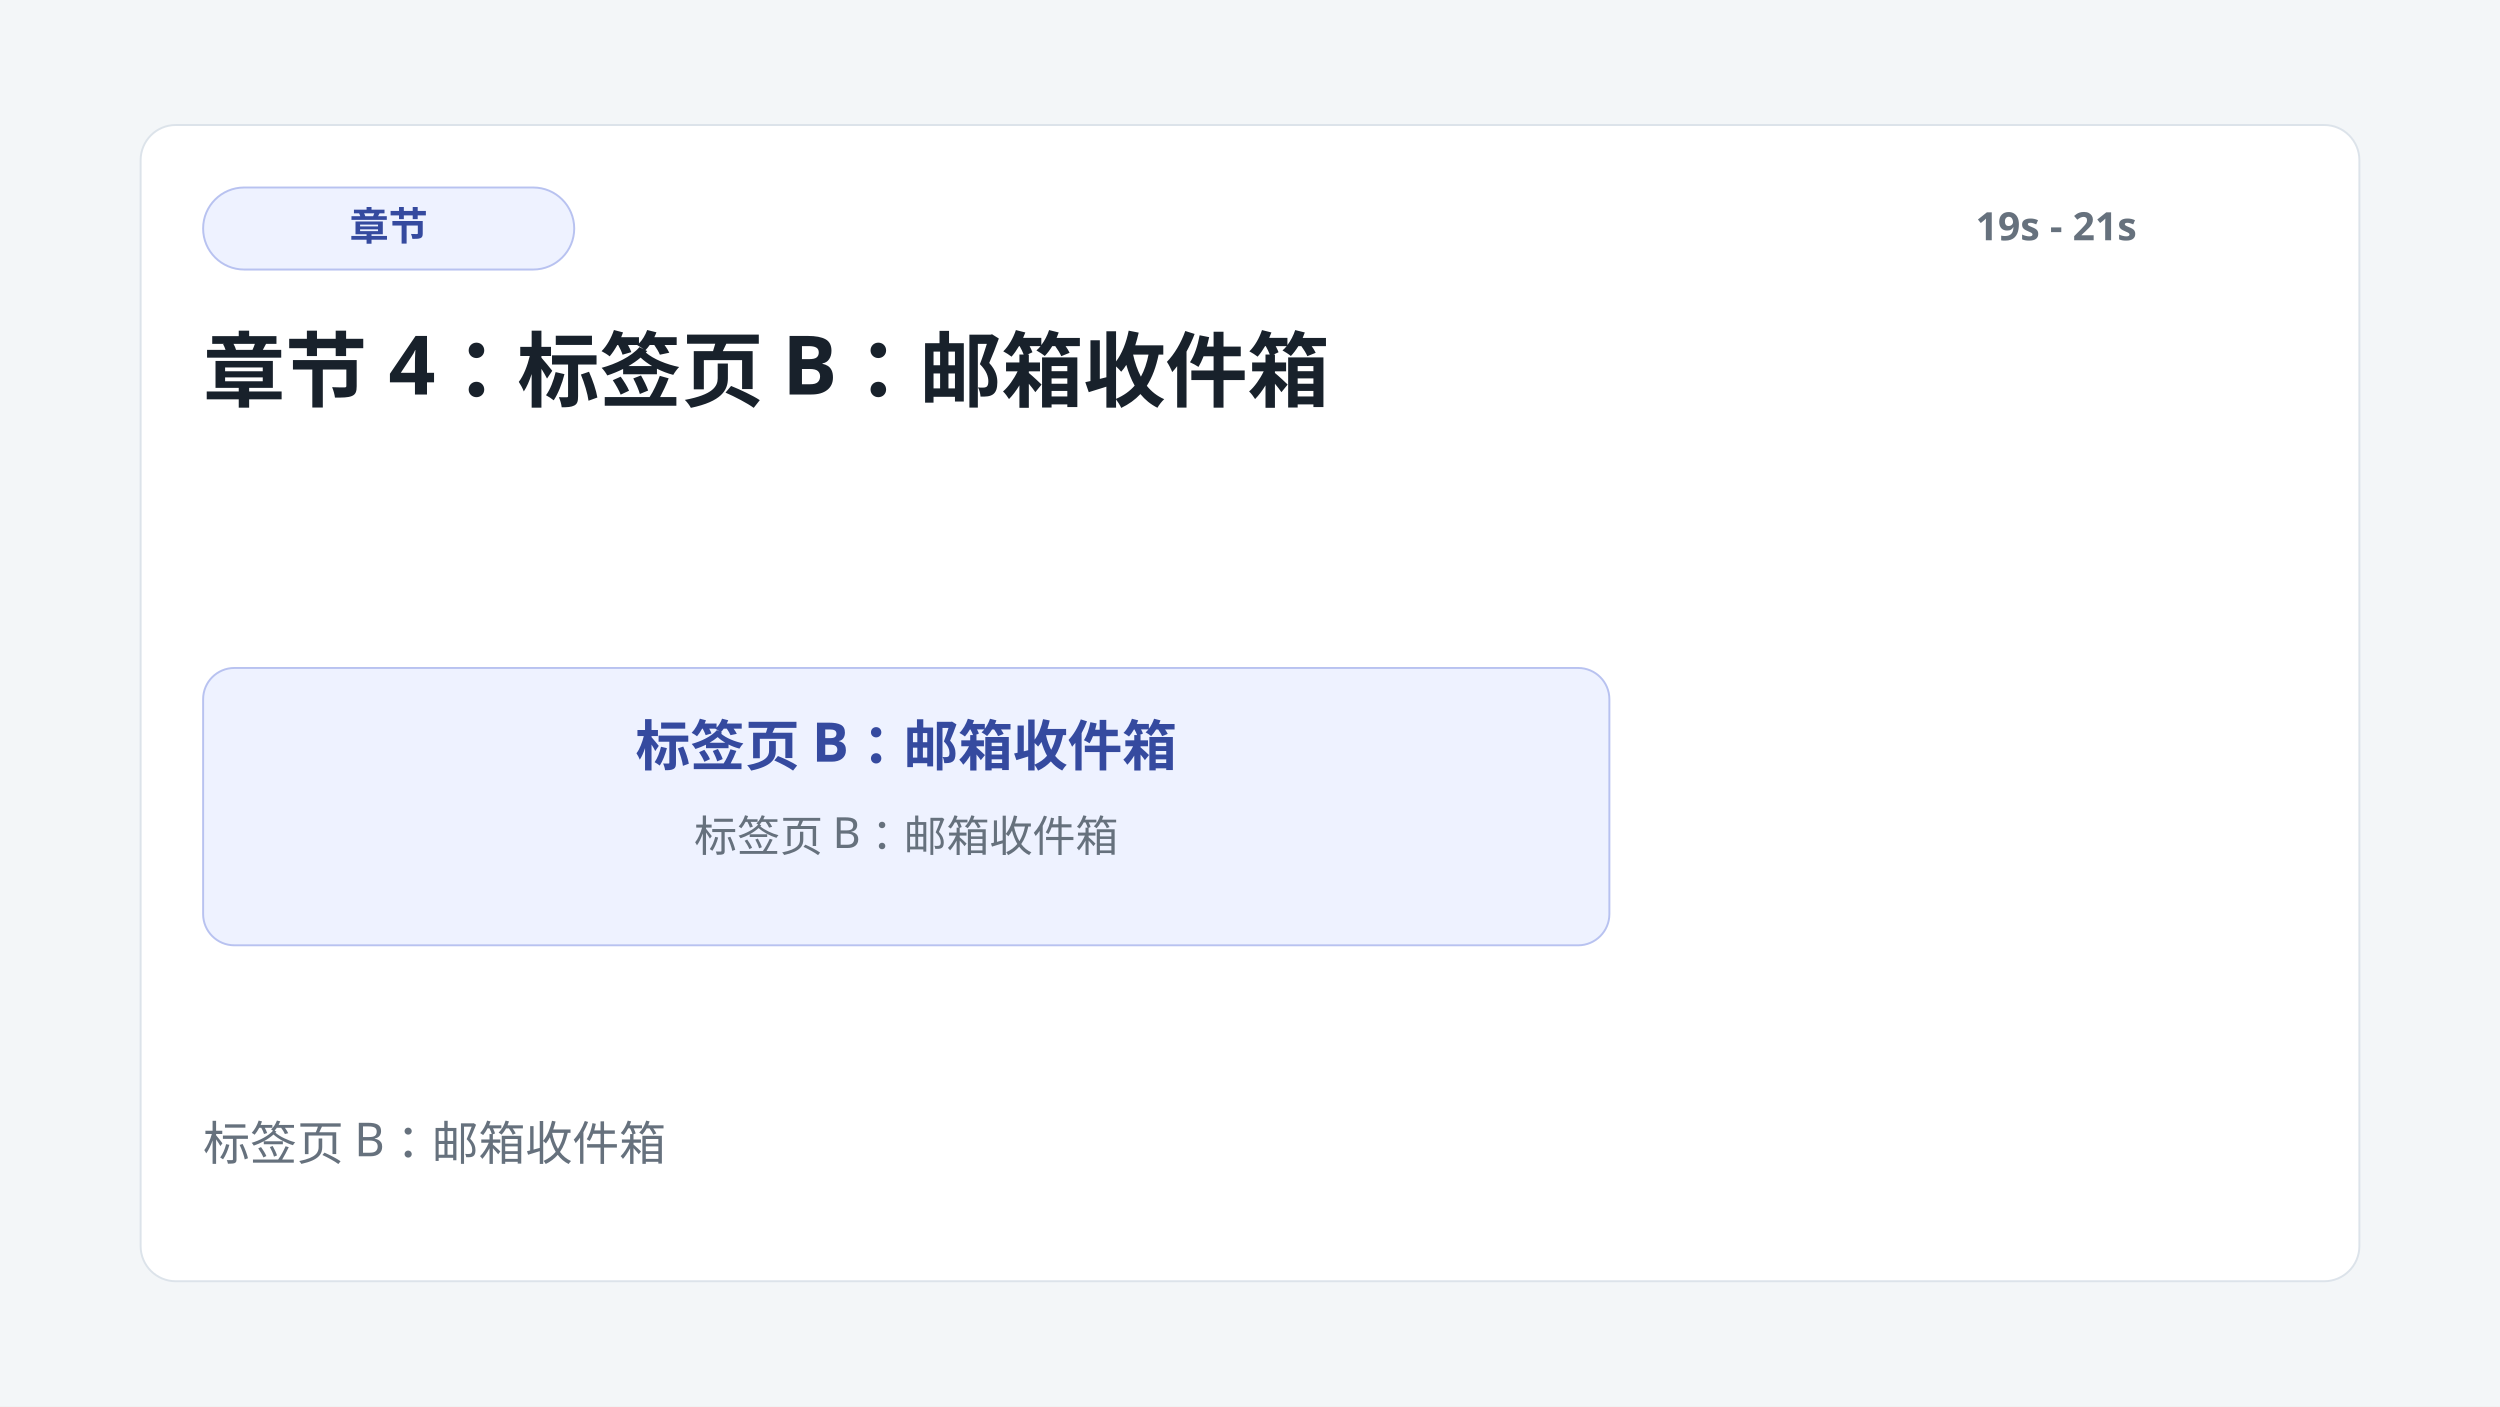
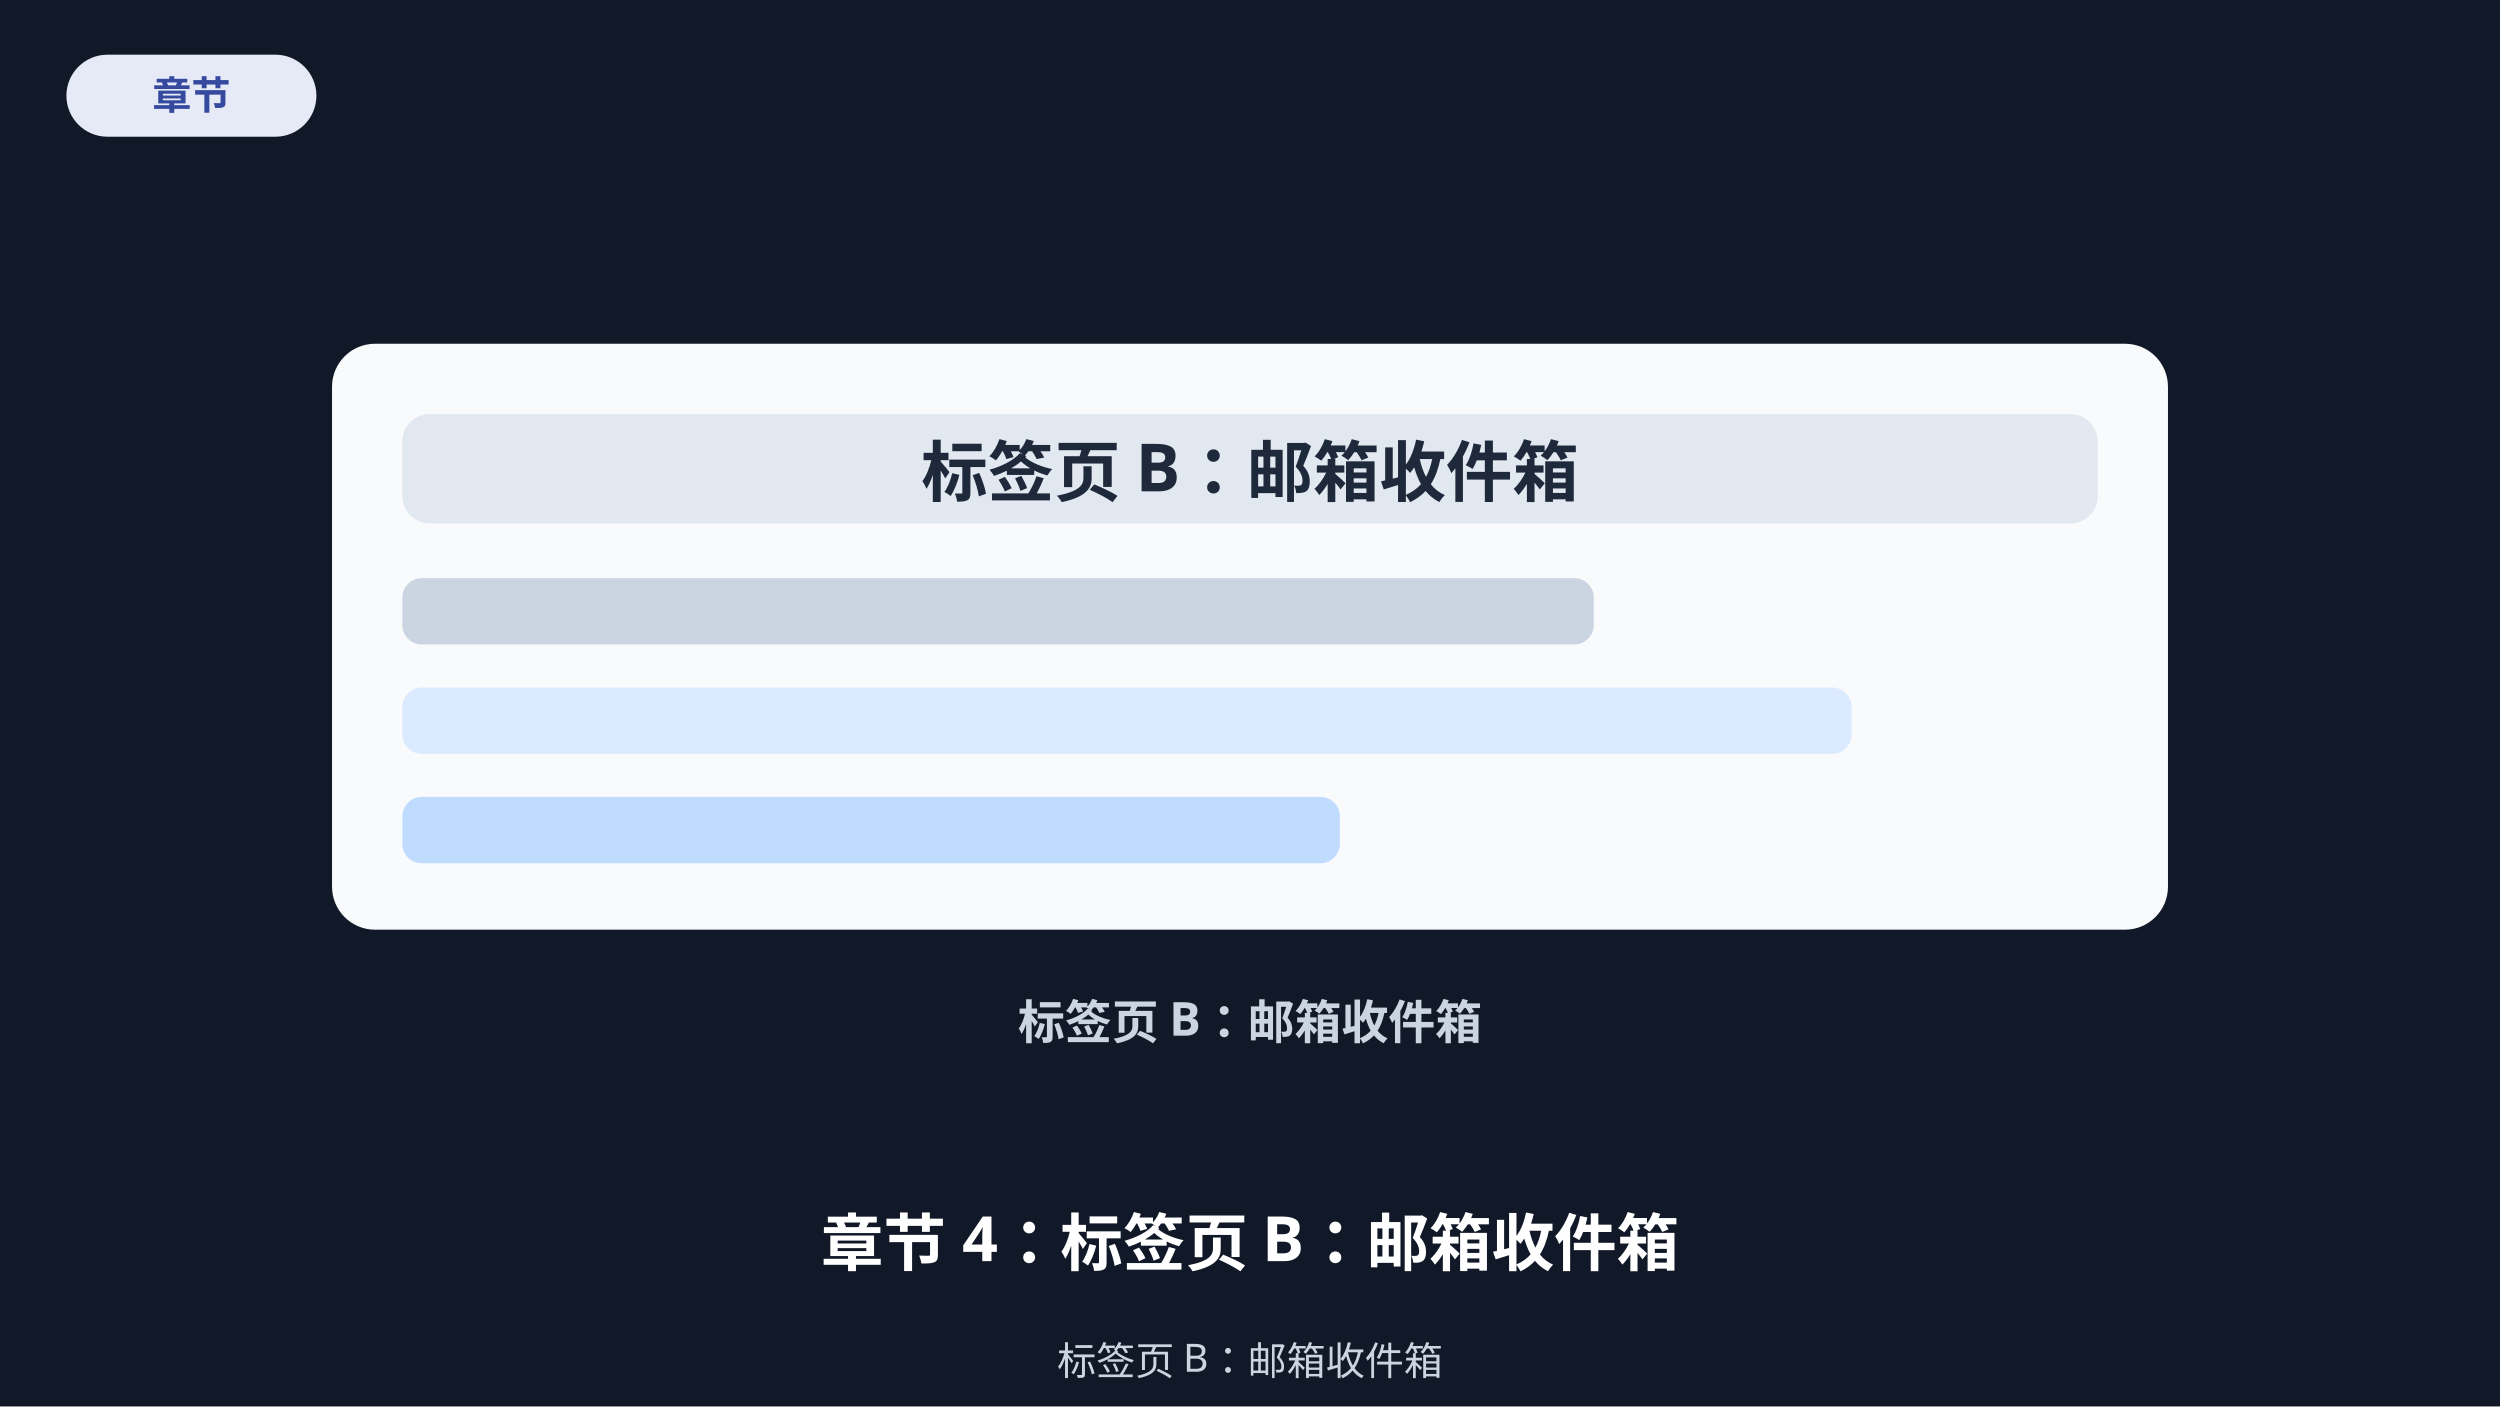
<svg xmlns="http://www.w3.org/2000/svg" width="1280" height="720" viewBox="0 0 1280 720">
-   <rect width="1280" height="720" fill="#f3f6f8" />
-   <rect x="72" y="64" width="1136" height="592" rx="18" fill="#ffffff" stroke="#dce3ea" />
-   <rect x="104" y="96" width="190" height="42" rx="21" fill="#eef2ff" stroke="#b8c2f0" />
-   <text x="199" y="123" text-anchor="middle" font-size="20" font-weight="700" fill="#354a9f" font-family="Microsoft YaHei, Segoe UI, sans-serif">章节</text>
-   <text x="1094" y="123" text-anchor="end" font-size="20" font-weight="700" fill="#66717d" font-family="Microsoft YaHei, Segoe UI, sans-serif">19s - 21s</text>
-   <text x="104" y="205" font-size="42" font-weight="800" fill="#18212b" font-family="Microsoft YaHei, Segoe UI, sans-serif">章节 4：标签页 B：邮箱收件箱</text>
-   <rect x="104" y="342" width="720" height="142" rx="16" fill="#eef2ff" stroke="#b8c2f0" />
-   <text x="464" y="392" text-anchor="middle" font-size="28" font-weight="800" fill="#354a9f" font-family="Microsoft YaHei, Segoe UI, sans-serif">标签页 B：邮箱收件箱</text>
-   <text x="464" y="436" text-anchor="middle" font-size="22" fill="#66717d" font-family="Microsoft YaHei, Segoe UI, sans-serif">标签页 B：邮箱收件箱</text>
-   <text x="104" y="594" font-size="24" fill="#66717d" font-family="Microsoft YaHei, Segoe UI, sans-serif">标签页 B：邮箱收件箱</text>
+   <rect width="1280" height="720" fill="#111827" />
+   <rect x="170" y="176" width="940" height="300" rx="22" fill="#f8fafc" />
+   <rect x="206" y="212" width="868" height="56" rx="14" fill="#e2e8f0" />
+   <rect x="206" y="296" width="610" height="34" rx="10" fill="#cbd5e1" />
+   <rect x="206" y="352" width="742" height="34" rx="10" fill="#dbeafe" />
+   <rect x="206" y="408" width="480" height="34" rx="10" fill="#bfdbfe" />
+   <text x="640" y="254" text-anchor="middle" font-size="34" font-weight="900" fill="#1e293b" font-family="Microsoft YaHei, Segoe UI, sans-serif">标签页 B：邮箱收件箱</text>
+   <text x="640" y="532" text-anchor="middle" font-size="24" font-weight="700" fill="#cbd5e1" font-family="Microsoft YaHei, Segoe UI, sans-serif">标签页 B：邮箱收件箱</text>
+   <rect x="34" y="28" width="128" height="42" rx="21" fill="#eef2ff" opacity="0.96" />
+   <text x="98" y="56" text-anchor="middle" font-size="20" font-weight="800" fill="#354a9f" font-family="Microsoft YaHei, Segoe UI, sans-serif">章节</text>
+   <rect x="0" y="586" width="1280" height="134" fill="#111827" opacity="0.88" />
+   <text x="640" y="648" text-anchor="middle" font-size="32" font-weight="800" fill="#ffffff" font-family="Microsoft YaHei, Segoe UI, sans-serif">章节 4：标签页 B：邮箱收件箱</text>
+   <text x="640" y="704" text-anchor="middle" font-size="20" fill="#cbd5e1" font-family="Microsoft YaHei, Segoe UI, sans-serif">标签页 B：邮箱收件箱</text>
</svg>
